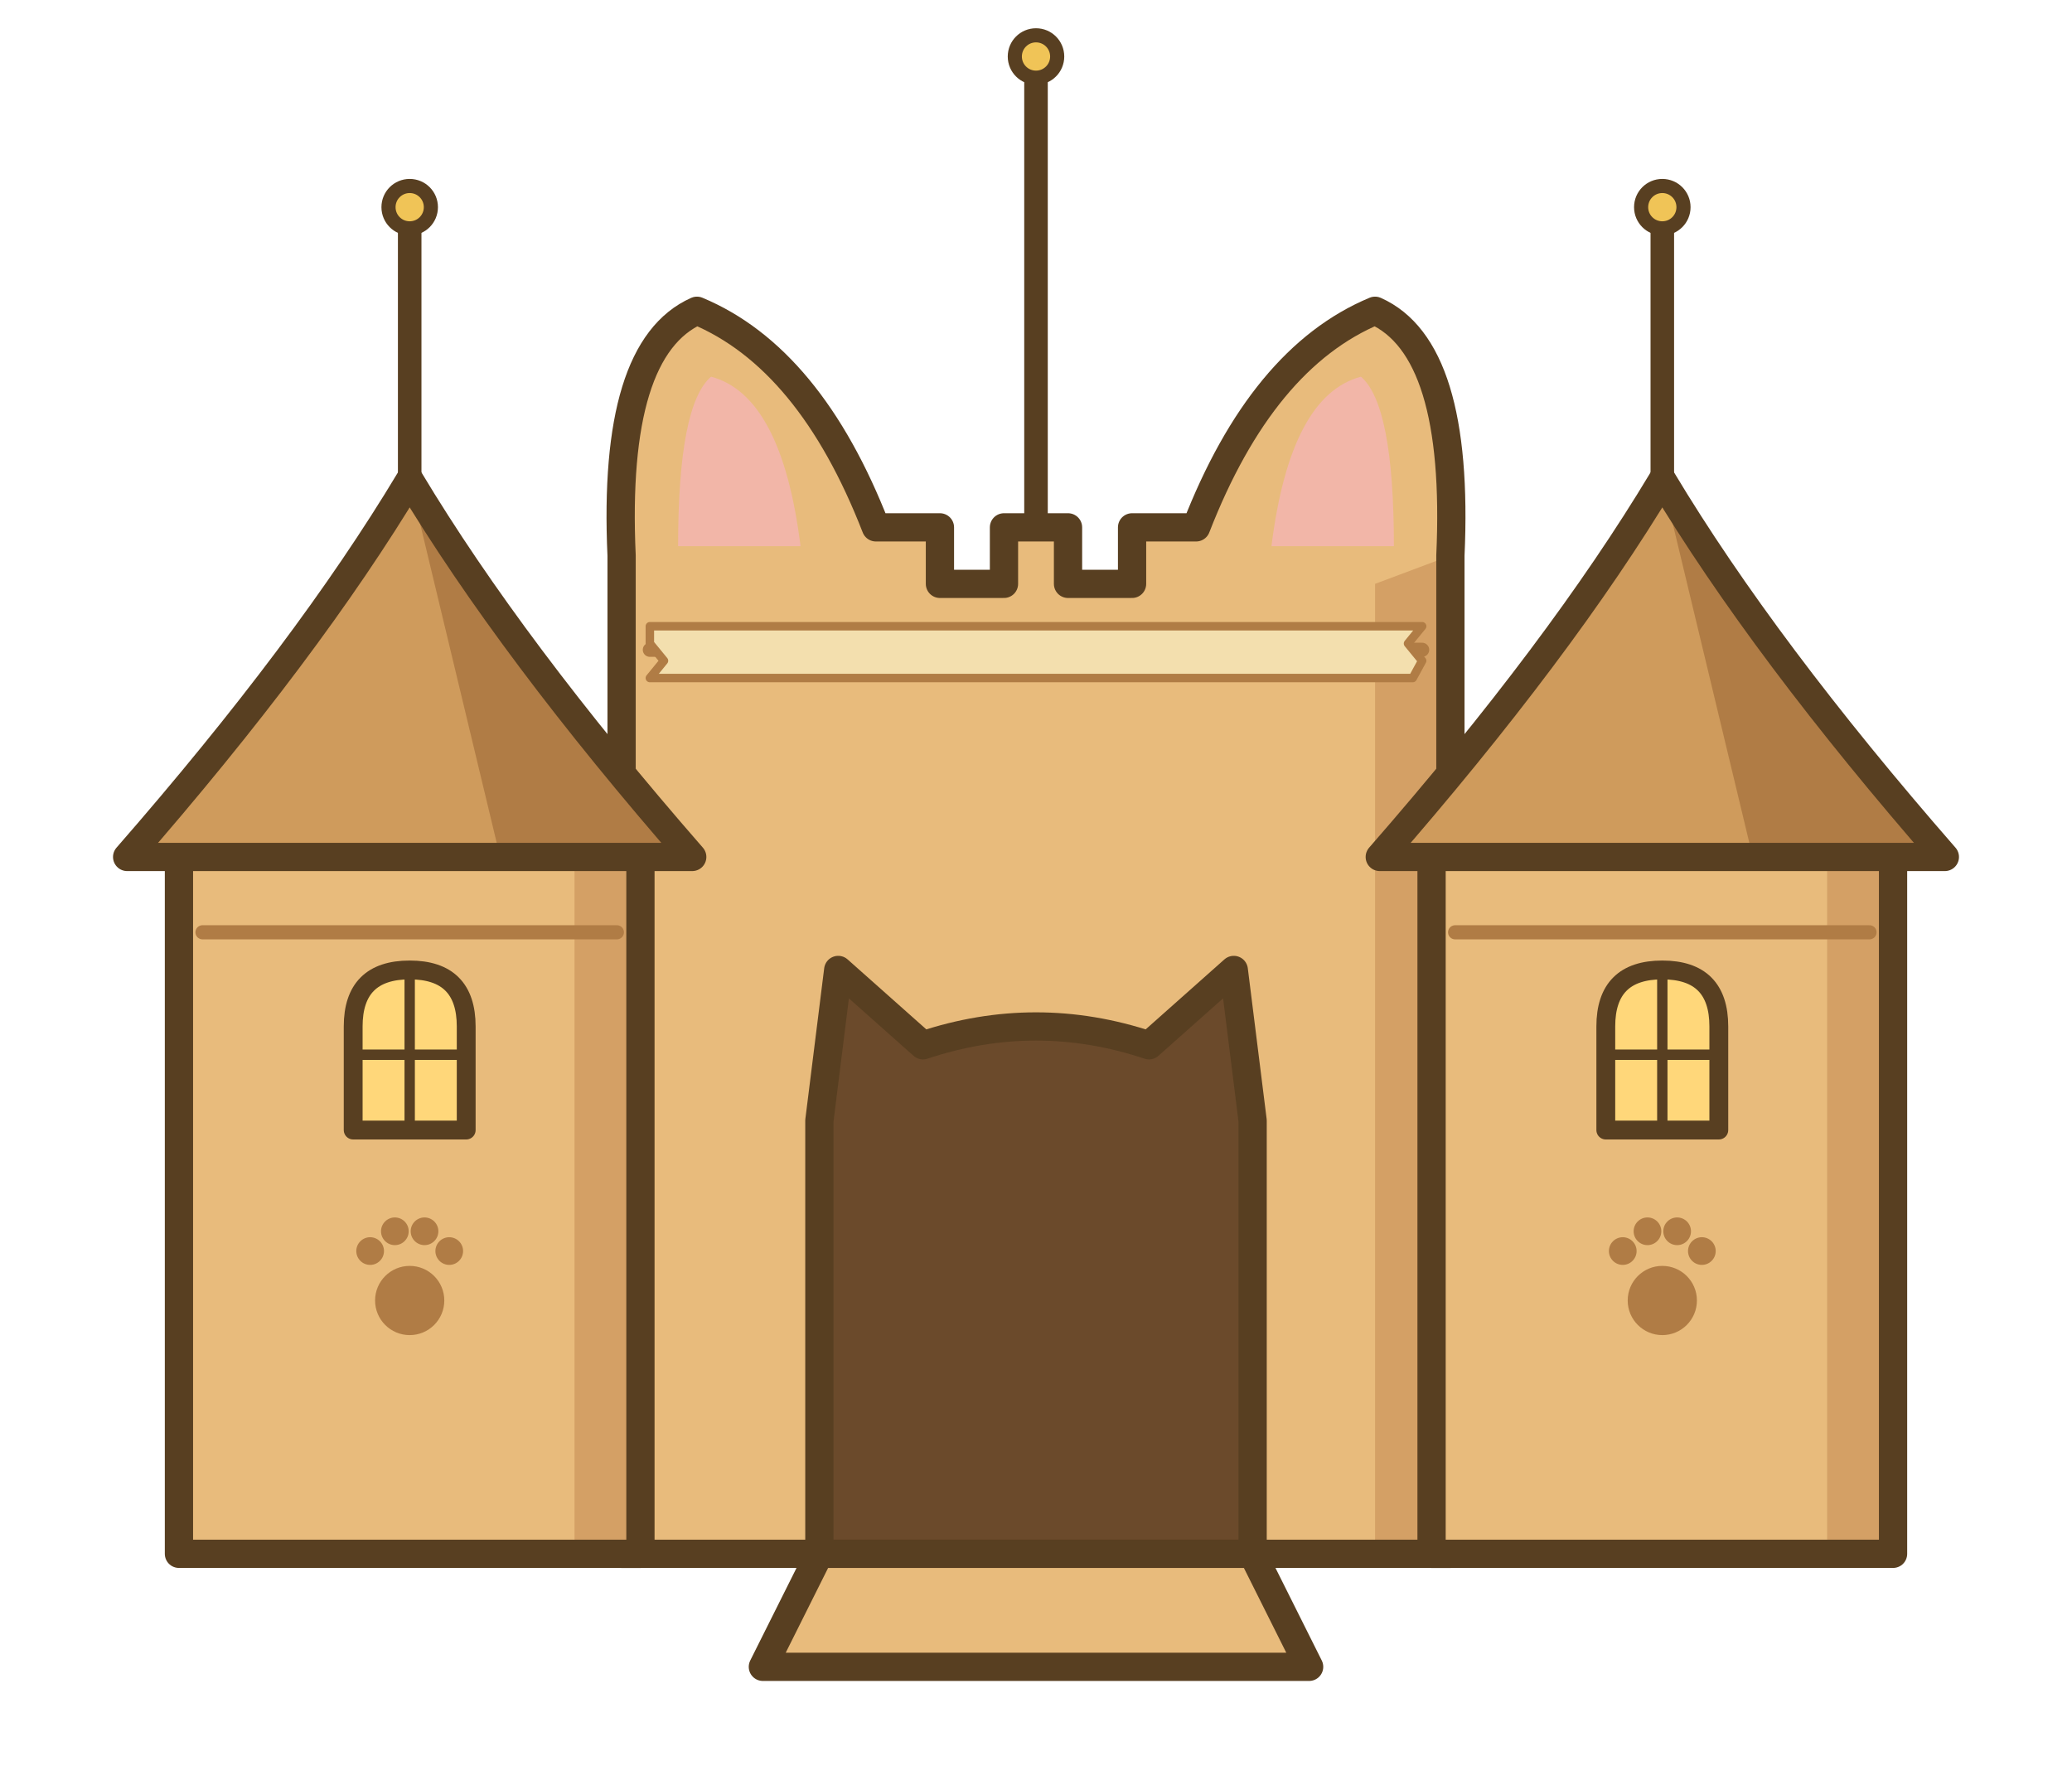
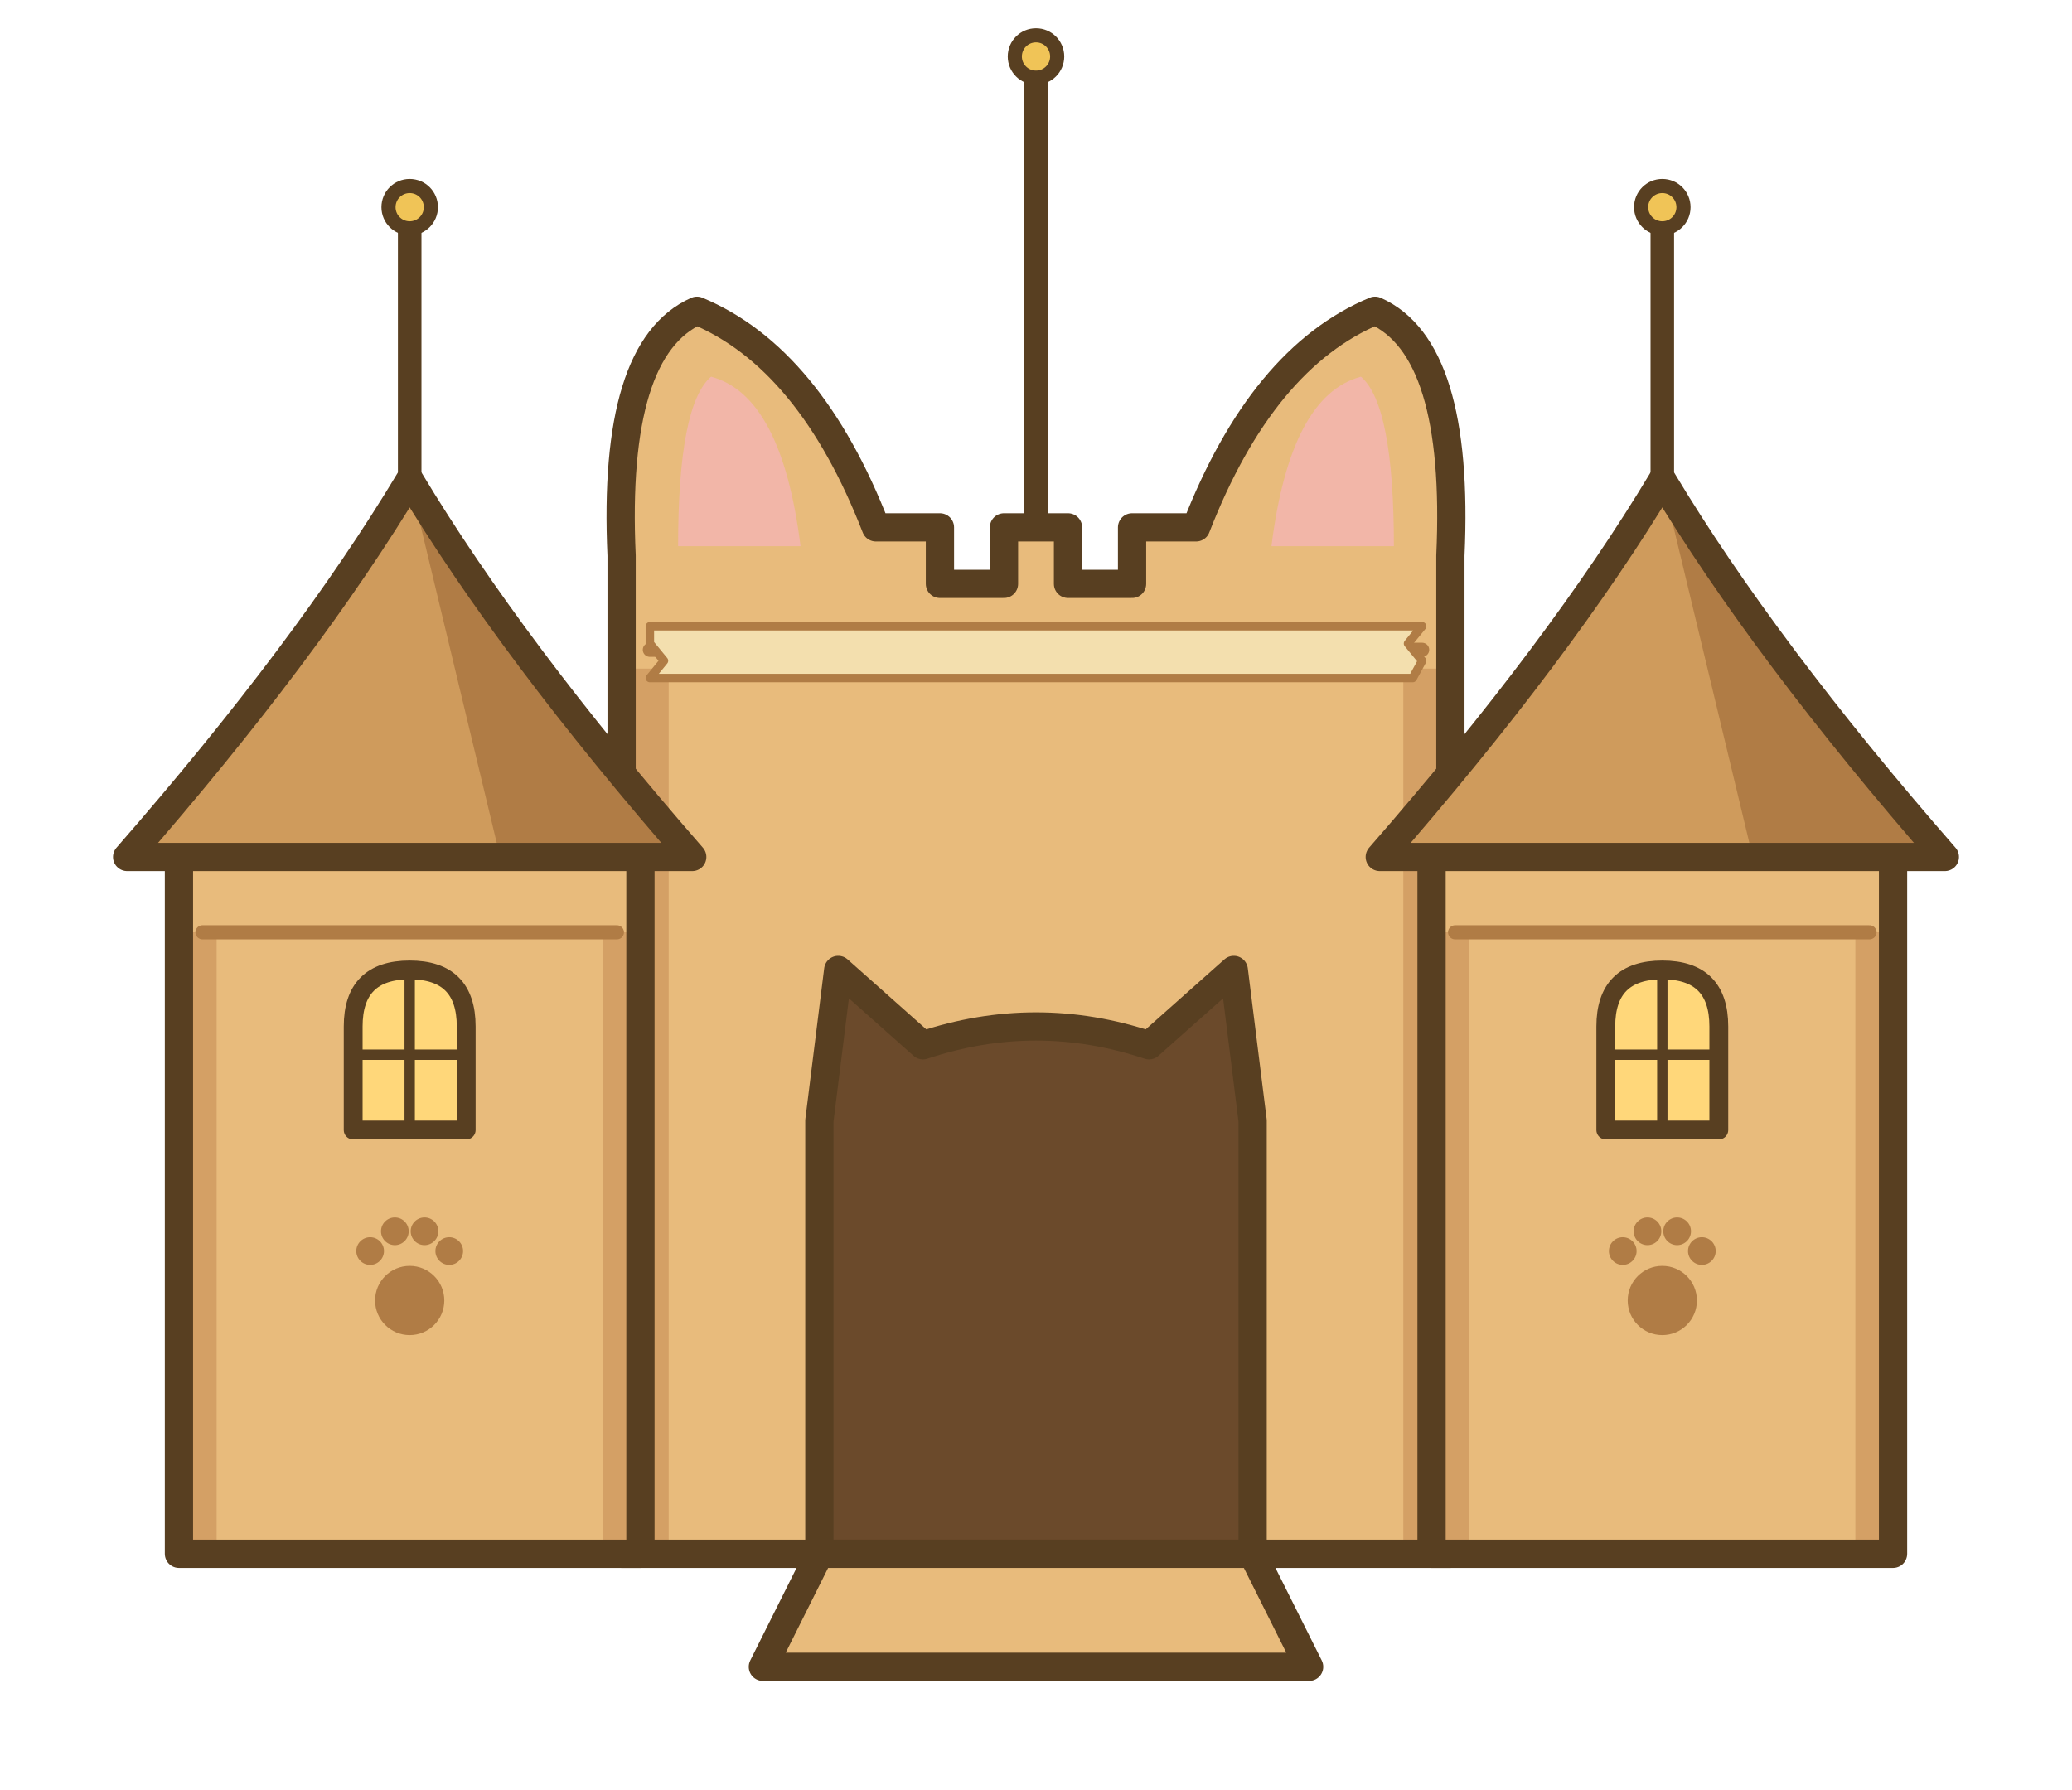
<svg xmlns="http://www.w3.org/2000/svg" width="440" height="380" viewBox="0 0 440 380">
  <path d="M220 122 L220 16" fill="none" stroke="#583f21" stroke-width="5" stroke-linejoin="round" stroke-linecap="round" />
  <path d="M220 7.5 C222.49 7.5 224.5 9.51 224.5 12 C224.5 14.49 222.49 16.5 220 16.5 C217.51 16.5 215.5 14.49 215.5 12 C215.5 9.51 217.51 7.5 220 7.5 Z" fill="#f0c457" stroke="#583f21" stroke-width="3" stroke-linejoin="round" stroke-linecap="round" />
  <path d="M132 330 L132 118 Q130 74 148 66 Q172 76 186 112 L186 112 L199.6 112 L199.6 124 L213.2 124 L213.2 112 L226.8 112 L226.8 124 L240.4 124 L240.4 112 L254 112 L254 112 Q268 76 292 66 Q310 74 308 118 L308 330 Z" fill="#e8bb7c" />
-   <path d="M292 124 L308 118 L308 330 L292 330 Z" fill="#d4a065" />
+   <path d="M132 142 L142 142 L142 330 L132 330 Z" fill="#d4a065" />
+   <path d="M298 142 L308 142 L308 330 L298 330 Z" fill="#d4a065" />
  <path d="M144 116 Q144 86 151 80 Q166 84 170 116 Z" fill="#f2b6a8" />
  <path d="M296 116 Q296 86 289 80 Q274 84 270 116 Z" fill="#f2b6a8" />
  <path d="M138 138 L302 138" fill="none" stroke="#b07c45" stroke-width="3" stroke-linejoin="round" stroke-linecap="round" />
  <path d="M132 330 L132 118 Q130 74 148 66 Q172 76 186 112 L186 112 L199.6 112 L199.6 124 L213.2 124 L213.2 112 L226.8 112 L226.8 124 L240.4 124 L240.4 112 L254 112 L254 112 Q268 76 292 66 Q310 74 308 118 L308 330 Z" fill="none" stroke="#583f21" stroke-width="6" stroke-linejoin="round" stroke-linecap="round" />
  <path d="M38 330 L38 174 L136 174 L136 330 Z" fill="#e8bb7c" />
-   <path d="M122 170 L136 168 L136 330 L122 330 Z" fill="#d4a065" />
+   <path d="M38 198 L46 198 L46 330 L38 330 Z" fill="#d4a065" />
+   <path d="M128 198 L136 198 L136 330 L128 330 Z" fill="#d4a065" />
  <path d="M43 198 L131 198" fill="none" stroke="#b07c45" stroke-width="3" stroke-linejoin="round" stroke-linecap="round" />
  <path d="M75 240 L75 218 Q75 206 87 206 Q99 206 99 218 L99 240 Z" fill="#ffd77a" stroke="#583f21" stroke-width="4" stroke-linejoin="round" stroke-linecap="round" />
  <path d="M87 208 L87 239 M76 224 L98 224" fill="none" stroke="#583f21" stroke-width="2.2" stroke-linejoin="round" stroke-linecap="round" />
  <path d="M87 268.85 C91.06 268.85 94.35 272.14 94.35 276.2 C94.35 280.26 91.06 283.55 87 283.55 C82.94 283.55 79.65 280.26 79.65 276.2 C79.65 272.14 82.94 268.85 87 268.85 Z" fill="#b07c45" />
  <path d="M78.6 262.76 C80.22 262.76 81.54 264.08 81.54 265.7 C81.54 267.32 80.22 268.64 78.6 268.64 C76.98 268.64 75.66 267.32 75.66 265.7 C75.66 264.08 76.98 262.76 78.6 262.76 Z" fill="#b07c45" />
  <path d="M83.85 258.56 C85.47 258.56 86.79 259.88 86.79 261.5 C86.79 263.12 85.47 264.44 83.85 264.44 C82.23 264.44 80.91 263.12 80.91 261.5 C80.91 259.88 82.23 258.56 83.85 258.56 Z" fill="#b07c45" />
  <path d="M90.15 258.56 C91.77 258.56 93.09 259.88 93.09 261.5 C93.09 263.12 91.77 264.44 90.15 264.44 C88.53 264.44 87.21 263.12 87.21 261.5 C87.21 259.88 88.53 258.56 90.15 258.56 Z" fill="#b07c45" />
  <path d="M95.4 262.76 C97.02 262.76 98.34 264.08 98.34 265.7 C98.34 267.32 97.02 268.64 95.4 268.64 C93.78 268.64 92.46 267.32 92.46 265.7 C92.46 264.08 93.78 262.76 95.4 262.76 Z" fill="#b07c45" />
  <path d="M38 330 L38 174 L136 174 L136 330 Z" fill="none" stroke="#583f21" stroke-width="6" stroke-linejoin="round" stroke-linecap="round" />
  <path d="M87 110 L87 48" fill="none" stroke="#583f21" stroke-width="5" stroke-linejoin="round" stroke-linecap="round" />
  <path d="M87 39.5 C89.49 39.5 91.5 41.51 91.5 44 C91.5 46.49 89.49 48.5 87 48.5 C84.51 48.5 82.5 46.49 82.5 44 C82.5 41.51 84.51 39.5 87 39.5 Z" fill="#f0c457" stroke="#583f21" stroke-width="3" stroke-linejoin="round" stroke-linecap="round" />
  <path d="M27 182 Q65.4 138 87 102 Q108.6 138 147 182 Z" fill="#cf9b5c" />
  <path d="M87 102 Q108.6 138 147 182 L106.2 182 Z" fill="#b07c45" />
  <path d="M27 182 Q65.4 138 87 102 Q108.6 138 147 182 Z" fill="none" stroke="#583f21" stroke-width="6" stroke-linejoin="round" stroke-linecap="round" />
  <path d="M304 330 L304 174 L402 174 L402 330 Z" fill="#e8bb7c" />
-   <path d="M388 170 L402 168 L402 330 L388 330 Z" fill="#d4a065" />
+   <path d="M304 198 L312 198 L312 330 L304 330 Z" fill="#d4a065" />
+   <path d="M394 198 L402 198 L402 330 L394 330 Z" fill="#d4a065" />
  <path d="M309 198 L397 198" fill="none" stroke="#b07c45" stroke-width="3" stroke-linejoin="round" stroke-linecap="round" />
  <path d="M341 240 L341 218 Q341 206 353 206 Q365 206 365 218 L365 240 Z" fill="#ffd77a" stroke="#583f21" stroke-width="4" stroke-linejoin="round" stroke-linecap="round" />
  <path d="M353 208 L353 239 M342 224 L364 224" fill="none" stroke="#583f21" stroke-width="2.2" stroke-linejoin="round" stroke-linecap="round" />
  <path d="M353 268.85 C357.06 268.85 360.35 272.14 360.35 276.2 C360.35 280.26 357.06 283.55 353 283.55 C348.94 283.55 345.65 280.26 345.65 276.2 C345.65 272.14 348.94 268.85 353 268.85 Z" fill="#b07c45" />
  <path d="M344.6 262.76 C346.22 262.76 347.54 264.08 347.54 265.7 C347.54 267.32 346.22 268.64 344.6 268.64 C342.98 268.64 341.66 267.32 341.66 265.7 C341.66 264.08 342.98 262.76 344.6 262.76 Z" fill="#b07c45" />
  <path d="M349.85 258.56 C351.47 258.56 352.79 259.88 352.79 261.5 C352.79 263.12 351.47 264.44 349.85 264.44 C348.23 264.44 346.91 263.12 346.91 261.5 C346.91 259.88 348.23 258.56 349.85 258.56 Z" fill="#b07c45" />
  <path d="M356.15 258.56 C357.77 258.56 359.09 259.88 359.09 261.5 C359.09 263.12 357.77 264.44 356.15 264.44 C354.53 264.44 353.21 263.12 353.21 261.5 C353.21 259.88 354.53 258.56 356.15 258.56 Z" fill="#b07c45" />
  <path d="M361.4 262.76 C363.02 262.76 364.34 264.08 364.34 265.7 C364.34 267.32 363.02 268.64 361.4 268.64 C359.78 268.64 358.46 267.32 358.46 265.7 C358.46 264.08 359.78 262.76 361.4 262.76 Z" fill="#b07c45" />
  <path d="M304 330 L304 174 L402 174 L402 330 Z" fill="none" stroke="#583f21" stroke-width="6" stroke-linejoin="round" stroke-linecap="round" />
  <path d="M353 110 L353 48" fill="none" stroke="#583f21" stroke-width="5" stroke-linejoin="round" stroke-linecap="round" />
  <path d="M353 39.5 C355.49 39.5 357.5 41.51 357.5 44 C357.5 46.49 355.49 48.5 353 48.5 C350.51 48.5 348.5 46.49 348.5 44 C348.5 41.51 350.51 39.5 353 39.5 Z" fill="#f0c457" stroke="#583f21" stroke-width="3" stroke-linejoin="round" stroke-linecap="round" />
  <path d="M293 182 Q331.4 138 353 102 Q374.6 138 413 182 Z" fill="#cf9b5c" />
  <path d="M353 102 Q374.6 138 413 182 L372.2 182 Z" fill="#b07c45" />
  <path d="M293 182 Q331.4 138 353 102 Q374.6 138 413 182 Z" fill="none" stroke="#583f21" stroke-width="6" stroke-linejoin="round" stroke-linecap="round" />
  <path d="M138 133 L302 133 L299 136.67 L302 140.33 L300 144 L138 144 L141 140.33 L138 136.67 Z" fill="#f3dfae" stroke="#b07c45" stroke-width="1.8" stroke-linejoin="round" stroke-linecap="round" />
  <path d="M174 330 L174 238 L178 206 L196 222 Q220 214 244 222 L262 206 L266 238 L266 330 Z" fill="#6b4a2b" stroke="#583f21" stroke-width="6" stroke-linejoin="round" stroke-linecap="round" />
  <path d="M174 330 L266 330 L278 354 L162 354 Z" fill="#e8bb7c" stroke="#583f21" stroke-width="6" stroke-linejoin="round" stroke-linecap="round" />
</svg>
